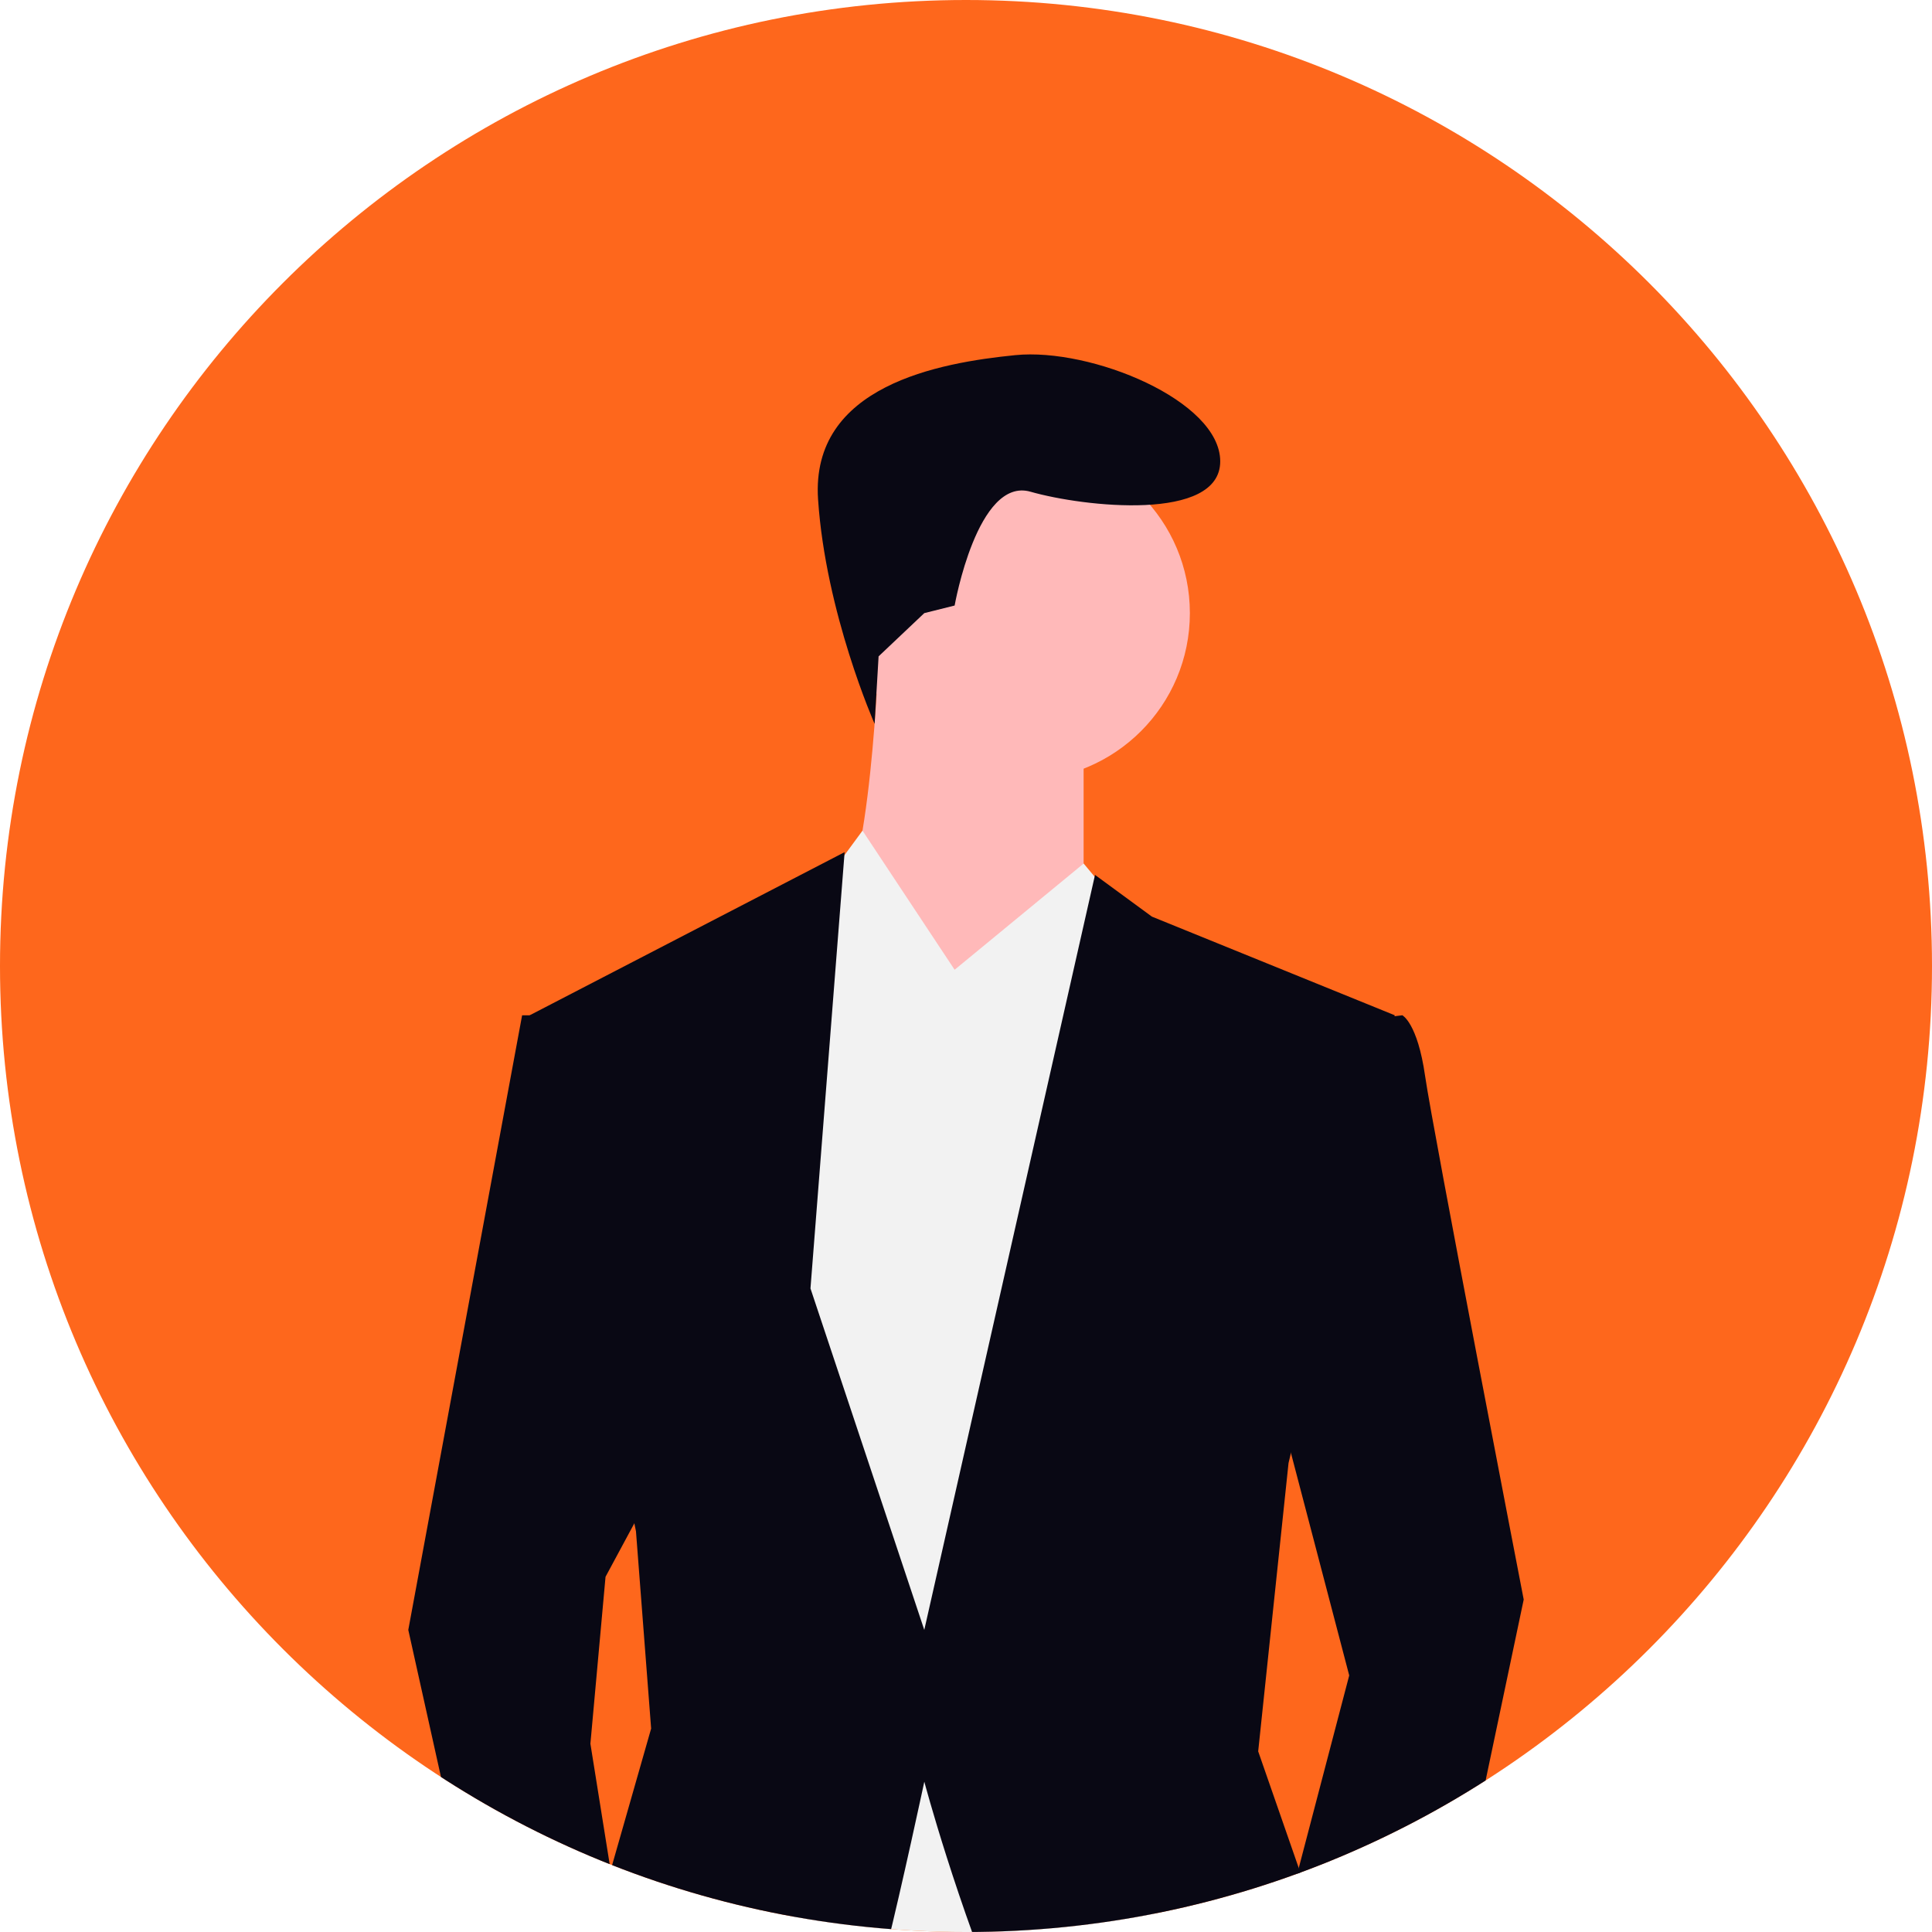
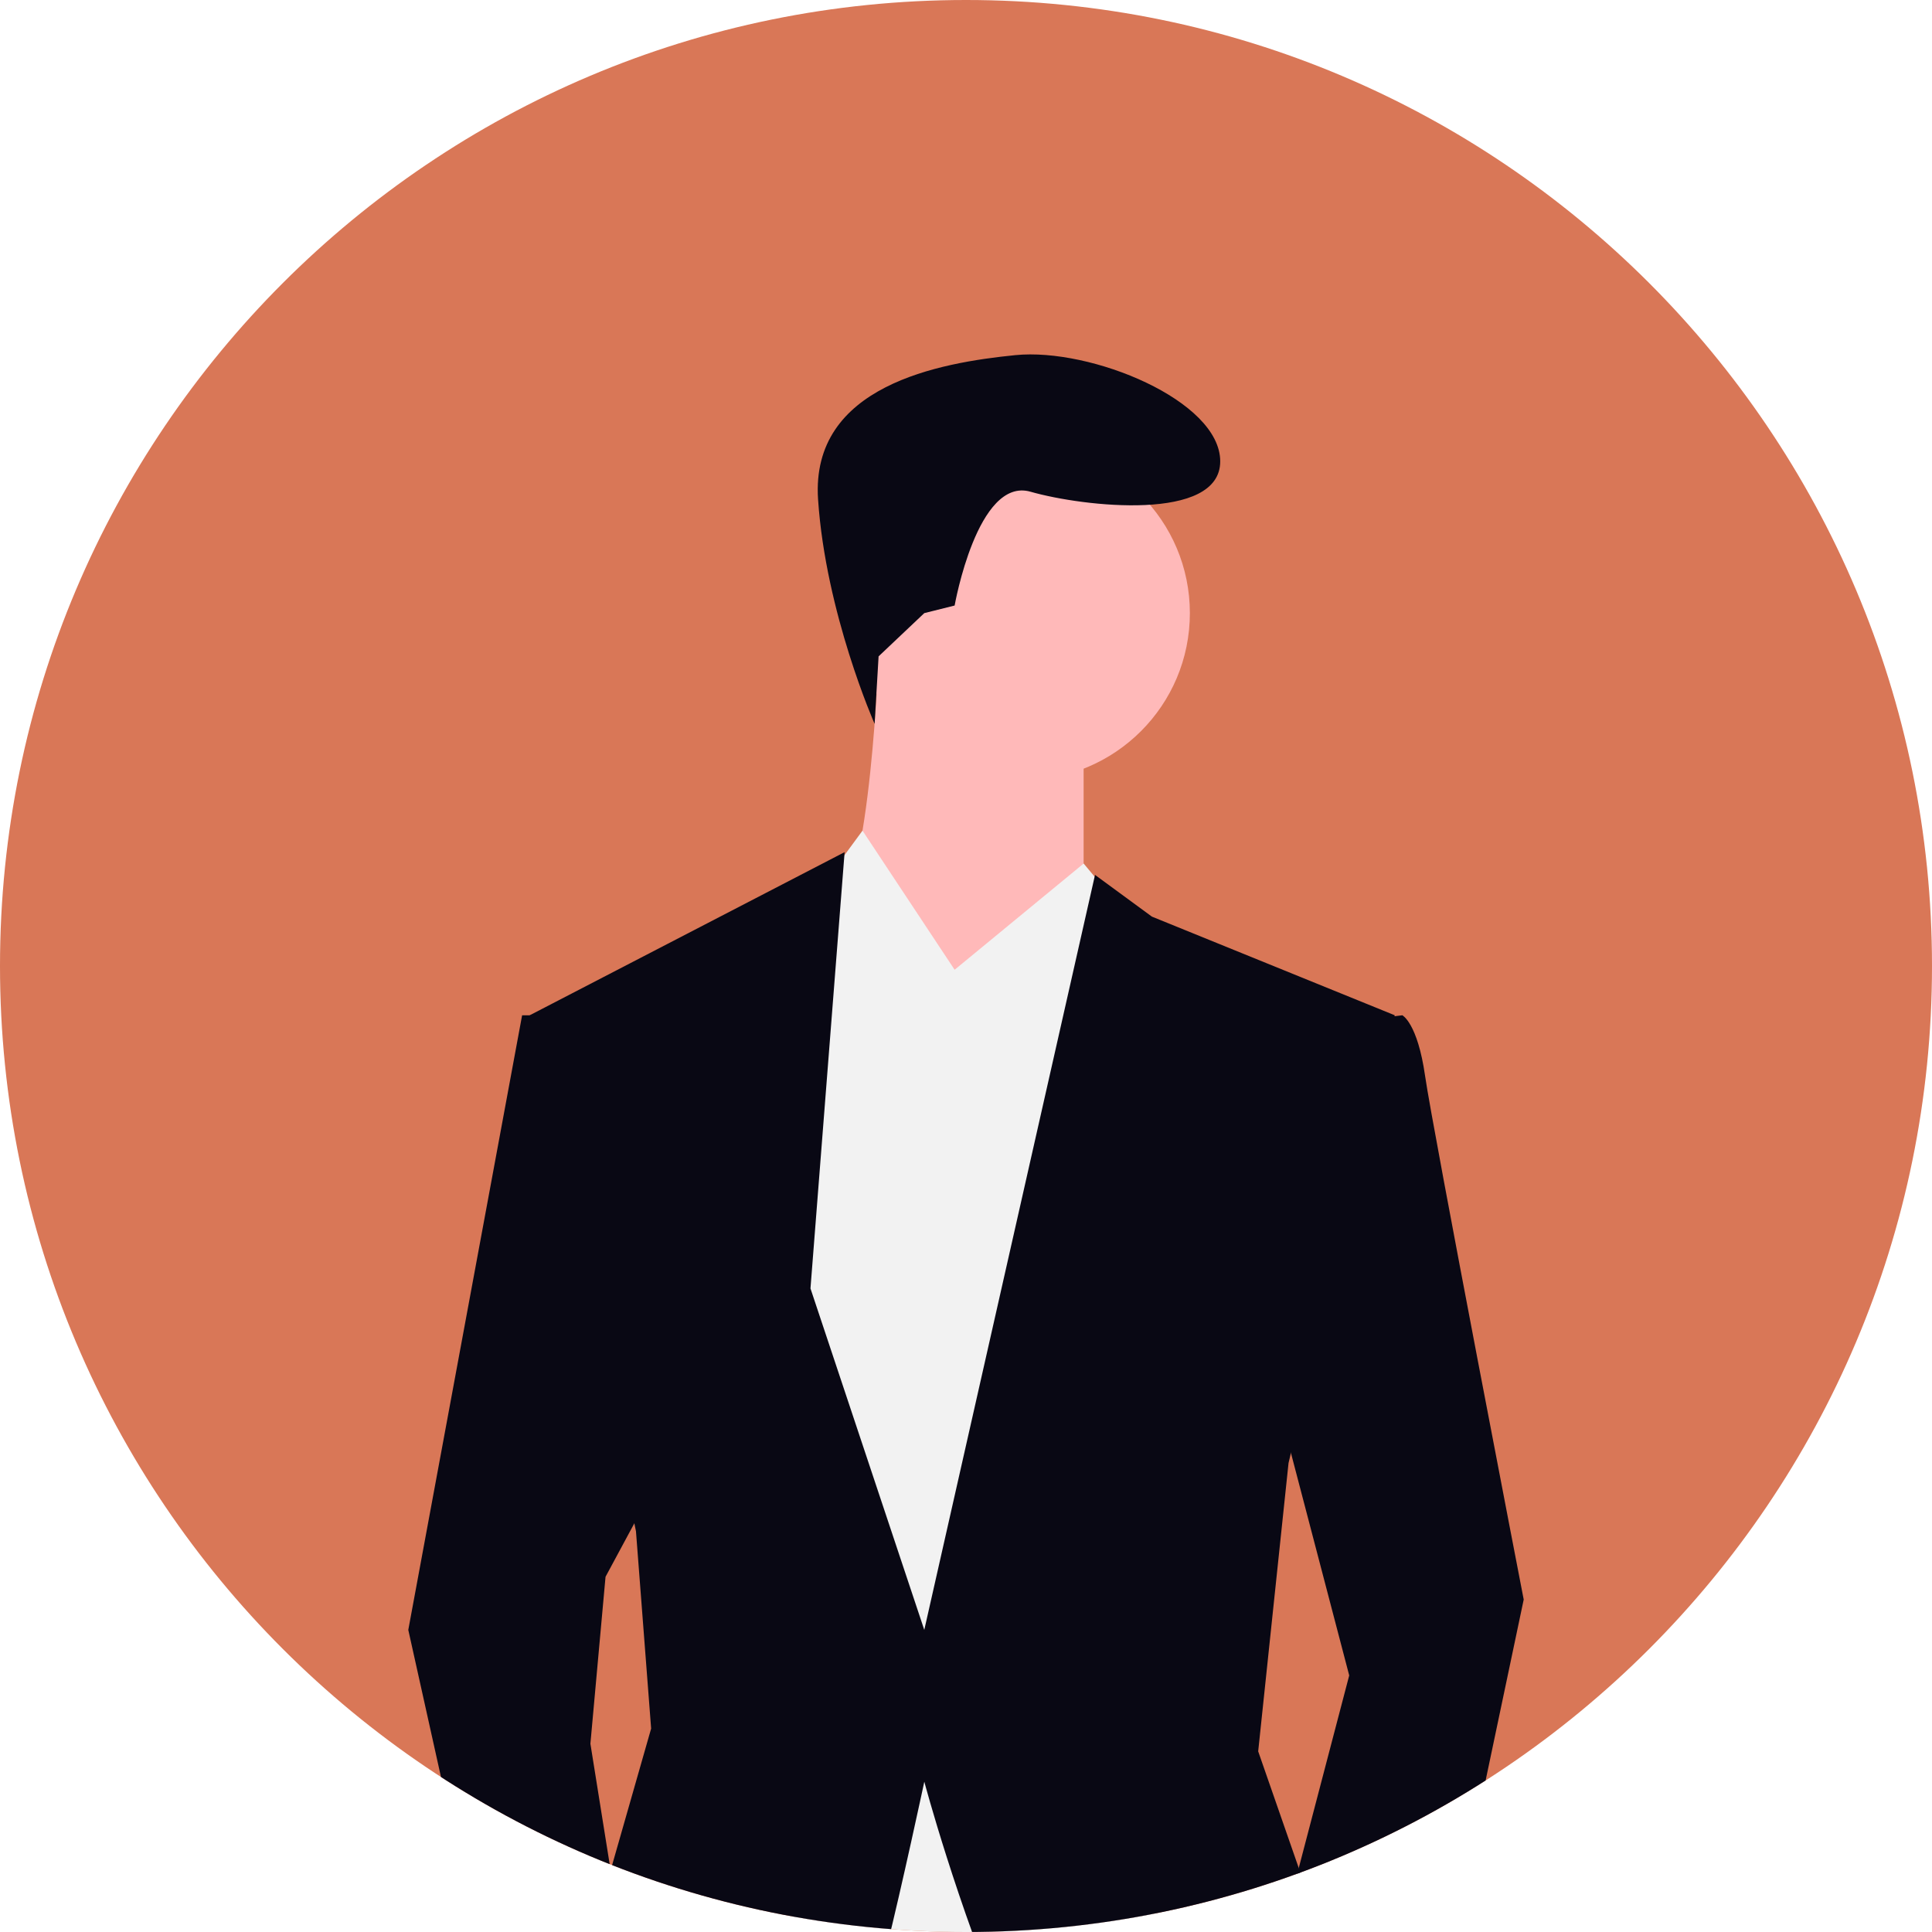
<svg xmlns="http://www.w3.org/2000/svg" width="640" height="640" viewBox="0 0 640 640" role="img" artist="Katerina Limpitsouni" source="https://undraw.co/">
  <defs>
    <clipPath id="clip-path-107">
      <circle id="Ellipse_889" data-name="Ellipse 889" cx="320" cy="320" r="320" transform="translate(-4451 -15900)" fill="none" stroke="#707070" stroke-width="1" />
    </clipPath>
  </defs>
  <g id="Group_306" data-name="Group 306" transform="translate(-640 -220)">
-     <path id="Path_5233-108" data-name="Path 5233" d="M320,0C496.731,0,640,143.269,640,320S496.731,640,320,640,0,496.731,0,320,143.269,0,320,0Z" transform="translate(640 220)" fill="#fe671c" />
+     <path id="Path_5233-108" data-name="Path 5233" d="M320,0C496.731,0,640,143.269,640,320S496.731,640,320,640,0,496.731,0,320,143.269,0,320,0Z" transform="translate(640 220)" fill="#d97757" />
    <g id="Mask_Group_9" data-name="Mask Group 9" transform="translate(5091 16120)" clip-path="url(#clip-path-107)">
      <g id="Group_302" data-name="Group 302" transform="translate(-4315.748 -15782.601)">
        <ellipse id="Ellipse_851" data-name="Ellipse 851" cx="55.3" cy="55.3" rx="55.3" ry="55.3" transform="translate(148.307 30.406)" fill="#ffb9b9" />
        <path id="Path_4985-109" data-name="Path 4985" d="M970.3,323.643s-2.514,77.922-15.082,87.977,45.245,52.785,45.245,52.785l37.7-60.326v-55.3Z" transform="translate(-814.455 -225.374)" fill="#ffb9b9" />
        <path id="Path_4986-110" data-name="Path 4986" d="M855.123,269.622l-30.517-46.081L807.367,247,782.23,317.381l20.111,273.984,118.143,2.514,15.082-314.2-37.7-45.244Z" transform="translate(-674.142 -65.778)" fill="#f2f2f2" />
        <path id="Path_4987-111" data-name="Path 4987" d="M920.045,374.6l20.111-2.514s5.026,2.514,7.541,20.108,32.667,173.442,32.667,173.442L940.145,756.662,894.9,696.336,922.56,590.773,894.908,485.2Z" transform="translate(-610.868 -153.163)" fill="#090814" />
        <path id="Path_4988-112" data-name="Path 4988" d="M906.682,248.1H891.6L853.894,451.7l35.189,158.361,35.192-57.814-10.055-62.84,5.013-55.3,17.6-32.68Z" transform="translate(-853.894 -29.172)" fill="#090814" />
        <path id="Path_4991-113" data-name="Path 4991" d="M970.562,369.89l10.055-2.514s7.541-42.743,25.137-37.7,62.841,10.055,62.841-10.055-42.744-37.7-67.867-35.192-67.867,10.055-65.355,47.756,18.733,74.384,18.733,74.384l1.319-22.356Z" transform="translate(-799.632 -284.185)" fill="#090814" />
        <path id="Path_4994-114" data-name="Path 4994" d="M1212.25,404.431l-80.437-32.677-18.852-13.826L1056.4,608.034,1018.7,494.92l11.311-144.533L925.7,404.431l35.192,170.928,5.026,65.355L950.834,693.5s-52.786,37.7-35.19,77.922,37.7,42.743,37.7,42.743,85.463-80.436,90.5-100.544,12.567-55.3,12.567-55.3,42.743,160.873,93,158.358,50.274-55.3,50.274-55.3l-12.567-55.3-20.108-57.814,10.055-95.513Z" transform="translate(-885.472 -185.507)" fill="#090814" />
      </g>
    </g>
  </g>
</svg>
